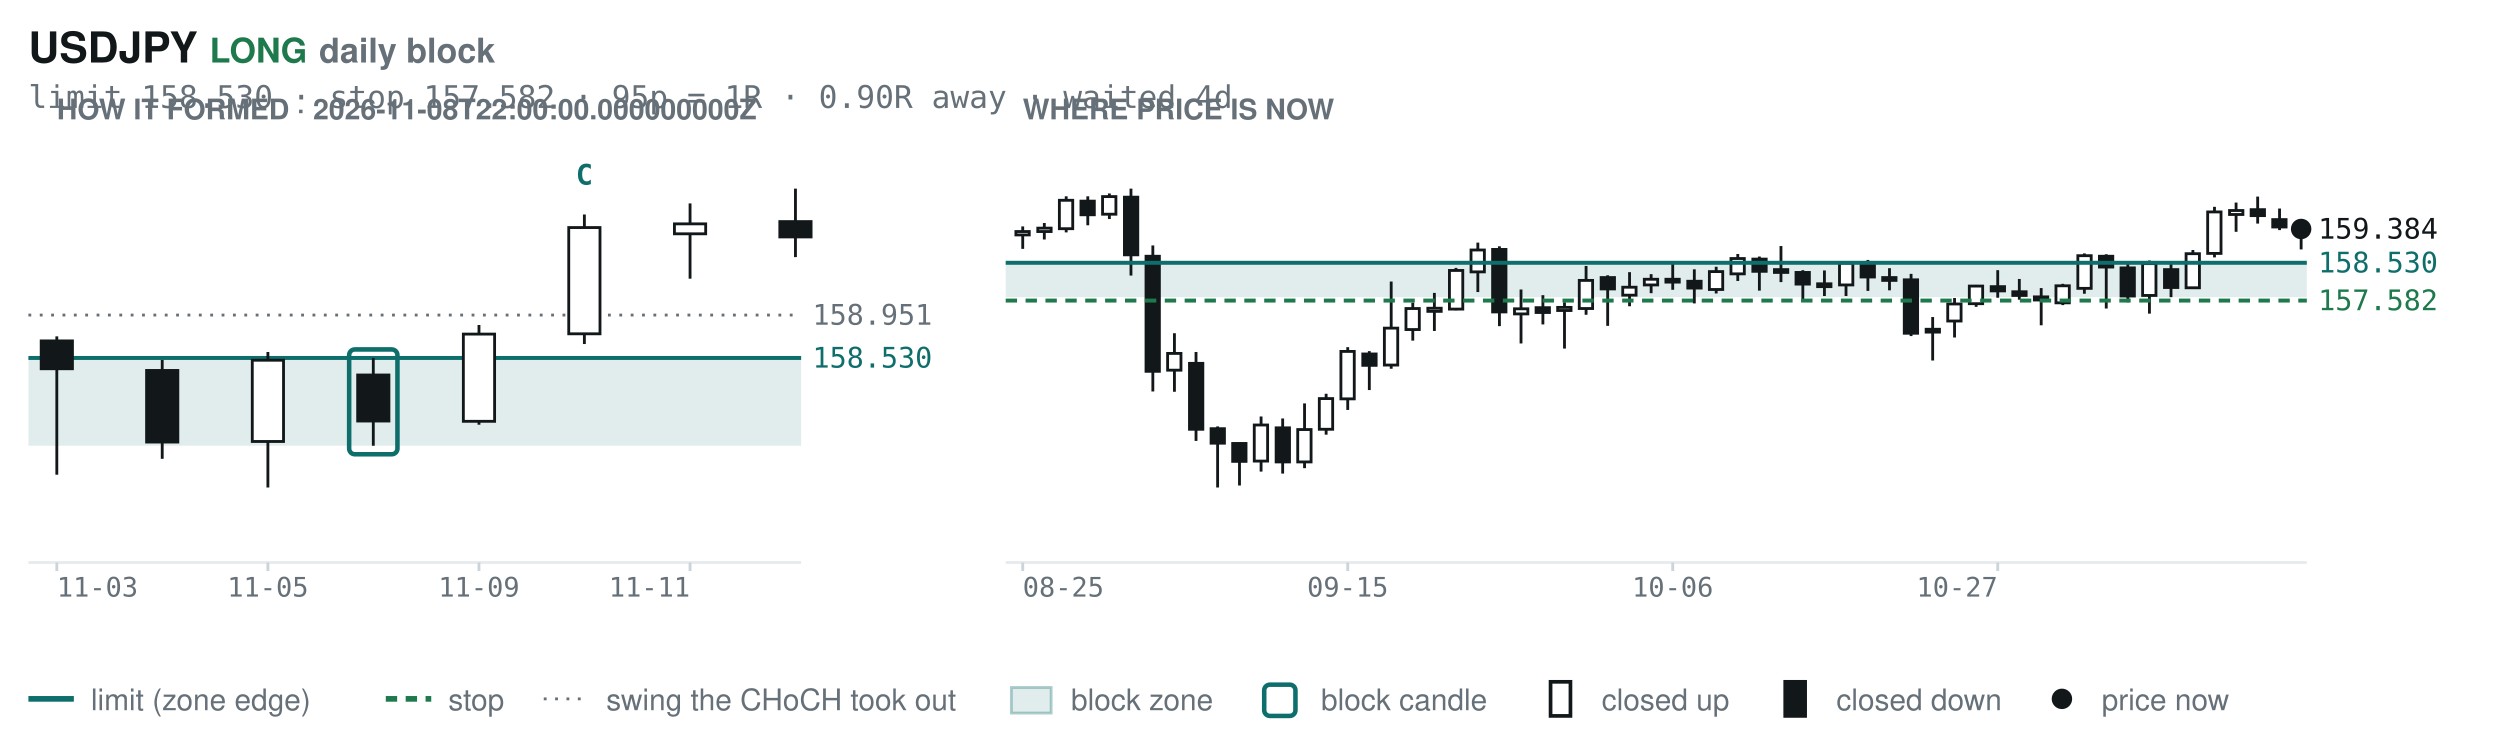
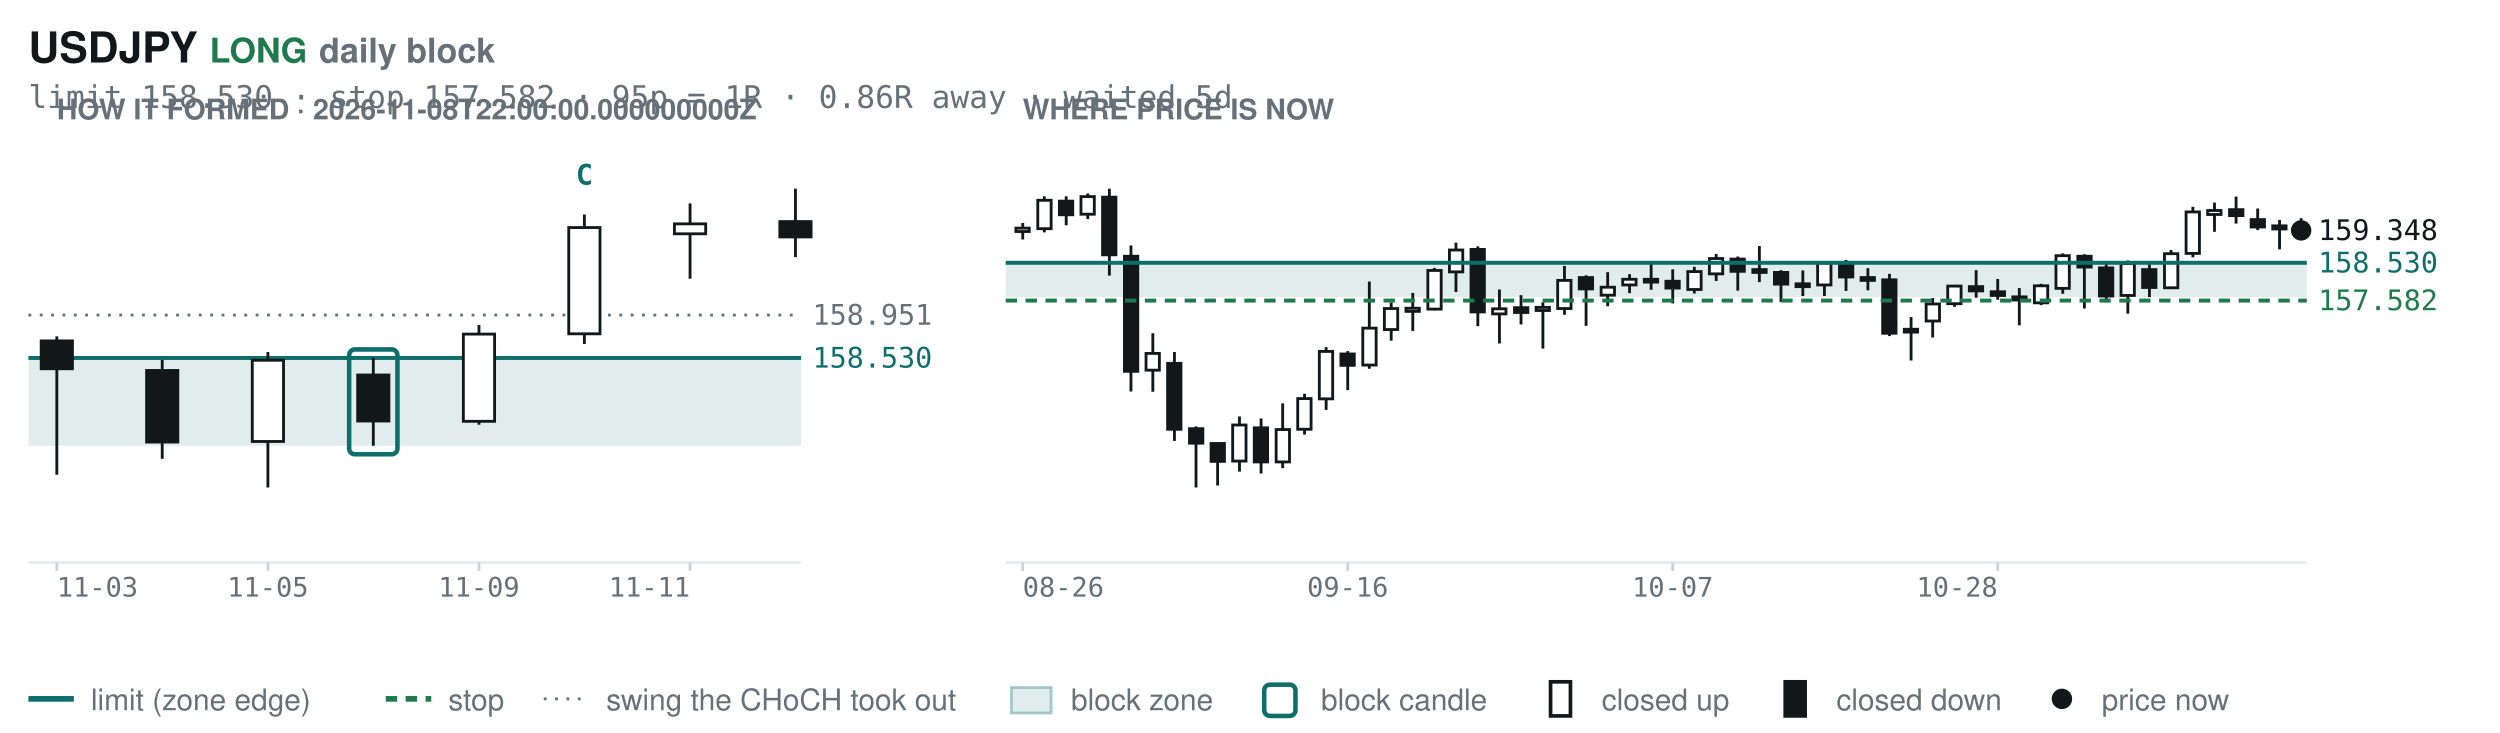
<svg xmlns="http://www.w3.org/2000/svg" viewBox="0 0 880 258" width="880" height="258" role="img" aria-label="USDJPY long order block: the candles that formed it, and where price is now">
  <rect width="880" height="258" fill="#FFFFFF" />
  <text x="10" y="22" fill="#12171A" font-family="system-ui,-apple-system,Segoe UI,Helvetica,Arial,sans-serif" font-size="15" font-weight="700">USDJPY <tspan fill="#1E7A4C" font-size="12">LONG</tspan>
    <tspan fill="#667078" font-size="12">daily block</tspan>
  </text>
-   <text x="10" y="38" fill="#667078" font-family="ui-monospace,SFMono-Regular,Menlo,Consolas,monospace" font-size="11">limit 158.530 · stop 157.582 · 95p = 1R · 0.90R away · waited 4d</text>
+   <text x="10" y="38" fill="#667078" font-family="ui-monospace,SFMono-Regular,Menlo,Consolas,monospace" font-size="11">limit 158.530 · stop 157.582 · 95p = 1R · 0.86R away · waited 5d</text>
  <text x="20" y="42" fill="#667078" font-family="system-ui,-apple-system,Segoe UI,Helvetica,Arial,sans-serif" font-size="10" font-weight="600">HOW IT FORMED · 2026-11-08T22:00:00.000000000Z</text>
  <text x="360" y="42" fill="#667078" font-family="system-ui,-apple-system,Segoe UI,Helvetica,Arial,sans-serif" font-size="10" font-weight="600">WHERE PRICE IS NOW</text>
  <rect x="10.0" y="126.0" width="272.0" height="30.9" fill="#0E6E6B1F" />
  <line x1="10.0" y1="110.9" x2="282.0" y2="110.9" stroke="#667078" stroke-width="1" stroke-dasharray="1 3" />
  <line x1="10.0" y1="126.0" x2="282.0" y2="126.0" stroke="#0E6E6B" stroke-width="1.4" />
  <line x1="20.0" y1="118.4" x2="20.0" y2="167.1" stroke="#12171A" stroke-width="1" />
  <rect x="14.5" y="120.0" width="11.0" height="9.8" fill="#12171A" stroke="#12171A" stroke-width="1" />
  <line x1="57.1" y1="126.7" x2="57.1" y2="161.5" stroke="#12171A" stroke-width="1" />
  <rect x="51.6" y="130.4" width="11.0" height="25.2" fill="#12171A" stroke="#12171A" stroke-width="1" />
  <line x1="94.3" y1="123.9" x2="94.3" y2="171.6" stroke="#12171A" stroke-width="1" />
  <rect x="88.8" y="126.8" width="11.0" height="28.6" fill="#FFFFFF" stroke="#12171A" stroke-width="1" />
  <line x1="131.4" y1="126.0" x2="131.4" y2="156.9" stroke="#12171A" stroke-width="1" />
  <rect x="125.9" y="132.0" width="11.0" height="16.2" fill="#12171A" stroke="#12171A" stroke-width="1" />
  <line x1="168.6" y1="114.4" x2="168.6" y2="149.5" stroke="#12171A" stroke-width="1" />
  <rect x="163.1" y="117.6" width="11.0" height="30.7" fill="#FFFFFF" stroke="#12171A" stroke-width="1" />
  <line x1="205.7" y1="75.5" x2="205.7" y2="121.1" stroke="#12171A" stroke-width="1" />
  <rect x="200.2" y="80.1" width="11.0" height="37.4" fill="#FFFFFF" stroke="#12171A" stroke-width="1" />
  <line x1="242.9" y1="71.6" x2="242.9" y2="98.1" stroke="#12171A" stroke-width="1" />
  <rect x="237.4" y="78.8" width="11.0" height="3.5" fill="#FFFFFF" stroke="#12171A" stroke-width="1" />
  <line x1="280.0" y1="66.4" x2="280.0" y2="90.5" stroke="#12171A" stroke-width="1" />
  <rect x="274.5" y="78.0" width="11.0" height="5.4" fill="#12171A" stroke="#12171A" stroke-width="1" />
  <rect x="122.9" y="123.0" width="17.0" height="36.9" fill="none" stroke="#0E6E6B" stroke-width="1.6" rx="2" />
  <text x="205.7" y="65" fill="#0E6E6B" text-anchor="middle" font-family="ui-monospace,SFMono-Regular,Menlo,Consolas,monospace" font-size="10" font-weight="700">C</text>
  <line x1="10.0" y1="198.0" x2="282.0" y2="198.0" stroke="#E6EBEE" stroke-width="1" />
  <line x1="20.0" y1="198.0" x2="20.0" y2="201.0" stroke="#CBD4D9" stroke-width="1" />
  <text x="20.0" y="210.0" fill="#667078" text-anchor="start" font-family="ui-monospace,SFMono-Regular,Menlo,Consolas,monospace" font-size="9.5">11-03</text>
  <line x1="94.3" y1="198.0" x2="94.3" y2="201.0" stroke="#CBD4D9" stroke-width="1" />
  <text x="94.3" y="210.0" fill="#667078" text-anchor="middle" font-family="ui-monospace,SFMono-Regular,Menlo,Consolas,monospace" font-size="9.5">11-05</text>
  <line x1="168.6" y1="198.0" x2="168.6" y2="201.0" stroke="#CBD4D9" stroke-width="1" />
  <text x="168.6" y="210.0" fill="#667078" text-anchor="middle" font-family="ui-monospace,SFMono-Regular,Menlo,Consolas,monospace" font-size="9.5">11-09</text>
  <line x1="242.9" y1="198.0" x2="242.9" y2="201.0" stroke="#CBD4D9" stroke-width="1" />
  <text x="242.9" y="210.0" fill="#667078" text-anchor="end" font-family="ui-monospace,SFMono-Regular,Menlo,Consolas,monospace" font-size="9.5">11-11</text>
  <text x="286.0" y="129.4" fill="#0E6E6B" font-family="ui-monospace,SFMono-Regular,Menlo,Consolas,monospace" font-size="10">158.530</text>
  <text x="286.0" y="114.3" fill="#667078" font-family="ui-monospace,SFMono-Regular,Menlo,Consolas,monospace" font-size="10">158.951</text>
  <rect x="354.0" y="92.5" width="458.0" height="12.1" fill="#0E6E6B1F" />
-   <line x1="360.0" y1="79.7" x2="360.0" y2="87.6" stroke="#12171A" stroke-width="1" />
-   <rect x="357.6" y="81.5" width="4.7" height="1.2" fill="#FFFFFF" stroke="#12171A" stroke-width="1" />
-   <line x1="367.6" y1="78.5" x2="367.6" y2="84.3" stroke="#12171A" stroke-width="1" />
-   <rect x="365.3" y="80.3" width="4.7" height="1.2" fill="#FFFFFF" stroke="#12171A" stroke-width="1" />
-   <line x1="375.3" y1="69.1" x2="375.3" y2="81.8" stroke="#12171A" stroke-width="1" />
-   <rect x="372.9" y="70.5" width="4.7" height="10.0" fill="#FFFFFF" stroke="#12171A" stroke-width="1" />
-   <line x1="382.9" y1="69.1" x2="382.9" y2="79.3" stroke="#12171A" stroke-width="1" />
-   <rect x="380.5" y="70.8" width="4.7" height="4.8" fill="#12171A" stroke="#12171A" stroke-width="1" />
-   <line x1="390.5" y1="68.1" x2="390.5" y2="77.1" stroke="#12171A" stroke-width="1" />
-   <rect x="388.1" y="69.2" width="4.7" height="6.2" fill="#FFFFFF" stroke="#12171A" stroke-width="1" />
-   <line x1="398.1" y1="66.4" x2="398.1" y2="97.0" stroke="#12171A" stroke-width="1" />
-   <rect x="395.8" y="69.4" width="4.7" height="20.3" fill="#12171A" stroke="#12171A" stroke-width="1" />
-   <line x1="405.8" y1="86.4" x2="405.8" y2="137.8" stroke="#12171A" stroke-width="1" />
-   <rect x="403.4" y="90.2" width="4.7" height="40.5" fill="#12171A" stroke="#12171A" stroke-width="1" />
-   <line x1="413.4" y1="117.3" x2="413.4" y2="137.9" stroke="#12171A" stroke-width="1" />
-   <rect x="411.0" y="124.4" width="4.7" height="5.9" fill="#FFFFFF" stroke="#12171A" stroke-width="1" />
-   <line x1="421.0" y1="123.9" x2="421.0" y2="155.2" stroke="#12171A" stroke-width="1" />
-   <rect x="418.7" y="127.9" width="4.7" height="23.2" fill="#12171A" stroke="#12171A" stroke-width="1" />
-   <line x1="428.6" y1="150.1" x2="428.6" y2="171.6" stroke="#12171A" stroke-width="1" />
-   <rect x="426.3" y="150.9" width="4.7" height="5.1" fill="#12171A" stroke="#12171A" stroke-width="1" />
-   <line x1="436.3" y1="155.7" x2="436.3" y2="170.9" stroke="#12171A" stroke-width="1" />
-   <rect x="433.9" y="156.1" width="4.7" height="6.3" fill="#12171A" stroke="#12171A" stroke-width="1" />
-   <line x1="443.9" y1="146.6" x2="443.9" y2="166.0" stroke="#12171A" stroke-width="1" />
-   <rect x="441.5" y="149.6" width="4.7" height="12.7" fill="#FFFFFF" stroke="#12171A" stroke-width="1" />
-   <line x1="451.5" y1="147.3" x2="451.5" y2="166.7" stroke="#12171A" stroke-width="1" />
-   <rect x="449.2" y="150.6" width="4.7" height="12.0" fill="#12171A" stroke="#12171A" stroke-width="1" />
-   <line x1="459.2" y1="142.0" x2="459.2" y2="164.8" stroke="#12171A" stroke-width="1" />
-   <rect x="456.8" y="151.2" width="4.7" height="11.4" fill="#FFFFFF" stroke="#12171A" stroke-width="1" />
-   <line x1="466.8" y1="138.6" x2="466.8" y2="153.0" stroke="#12171A" stroke-width="1" />
-   <rect x="464.4" y="140.3" width="4.7" height="10.8" fill="#FFFFFF" stroke="#12171A" stroke-width="1" />
-   <line x1="474.4" y1="122.2" x2="474.4" y2="144.3" stroke="#12171A" stroke-width="1" />
-   <rect x="472.0" y="123.7" width="4.7" height="16.7" fill="#FFFFFF" stroke="#12171A" stroke-width="1" />
-   <line x1="482.0" y1="123.6" x2="482.0" y2="137.3" stroke="#12171A" stroke-width="1" />
-   <rect x="479.7" y="124.6" width="4.7" height="4.0" fill="#12171A" stroke="#12171A" stroke-width="1" />
-   <line x1="489.7" y1="99.1" x2="489.7" y2="129.8" stroke="#12171A" stroke-width="1" />
-   <rect x="487.3" y="115.5" width="4.7" height="13.0" fill="#FFFFFF" stroke="#12171A" stroke-width="1" />
-   <line x1="497.3" y1="106.5" x2="497.3" y2="119.9" stroke="#12171A" stroke-width="1" />
-   <rect x="494.9" y="108.6" width="4.7" height="7.4" fill="#FFFFFF" stroke="#12171A" stroke-width="1" />
-   <line x1="504.9" y1="103.1" x2="504.9" y2="116.5" stroke="#12171A" stroke-width="1" />
-   <rect x="502.6" y="108.5" width="4.7" height="1.1" fill="#FFFFFF" stroke="#12171A" stroke-width="1" />
-   <line x1="512.5" y1="94.3" x2="512.5" y2="109.2" stroke="#12171A" stroke-width="1" />
-   <rect x="510.2" y="95.2" width="4.7" height="13.6" fill="#FFFFFF" stroke="#12171A" stroke-width="1" />
-   <line x1="520.2" y1="85.4" x2="520.2" y2="102.8" stroke="#12171A" stroke-width="1" />
-   <rect x="517.8" y="88.0" width="4.7" height="7.7" fill="#FFFFFF" stroke="#12171A" stroke-width="1" />
-   <line x1="527.8" y1="86.7" x2="527.8" y2="114.8" stroke="#12171A" stroke-width="1" />
-   <rect x="525.4" y="87.8" width="4.7" height="22.0" fill="#12171A" stroke="#12171A" stroke-width="1" />
-   <line x1="535.4" y1="101.9" x2="535.4" y2="120.9" stroke="#12171A" stroke-width="1" />
-   <rect x="533.1" y="108.7" width="4.7" height="1.8" fill="#FFFFFF" stroke="#12171A" stroke-width="1" />
-   <line x1="543.1" y1="103.9" x2="543.1" y2="114.2" stroke="#12171A" stroke-width="1" />
-   <rect x="540.7" y="108.3" width="4.7" height="1.7" fill="#12171A" stroke="#12171A" stroke-width="1" />
-   <line x1="550.7" y1="106.4" x2="550.7" y2="122.7" stroke="#12171A" stroke-width="1" />
-   <rect x="548.3" y="108.2" width="4.7" height="1.1" fill="#FFFFFF" stroke="#12171A" stroke-width="1" />
-   <line x1="558.3" y1="93.6" x2="558.3" y2="110.8" stroke="#12171A" stroke-width="1" />
-   <rect x="555.9" y="98.7" width="4.7" height="9.9" fill="#FFFFFF" stroke="#12171A" stroke-width="1" />
-   <line x1="565.9" y1="96.9" x2="565.9" y2="114.7" stroke="#12171A" stroke-width="1" />
-   <rect x="563.6" y="97.7" width="4.7" height="4.0" fill="#12171A" stroke="#12171A" stroke-width="1" />
-   <line x1="573.6" y1="95.8" x2="573.6" y2="107.8" stroke="#12171A" stroke-width="1" />
-   <rect x="571.2" y="101.1" width="4.7" height="2.8" fill="#FFFFFF" stroke="#12171A" stroke-width="1" />
-   <line x1="581.2" y1="96.5" x2="581.2" y2="103.2" stroke="#12171A" stroke-width="1" />
-   <rect x="578.8" y="98.3" width="4.7" height="2.0" fill="#FFFFFF" stroke="#12171A" stroke-width="1" />
-   <line x1="588.8" y1="92.8" x2="588.8" y2="102.0" stroke="#12171A" stroke-width="1" />
-   <rect x="586.4" y="98.3" width="4.7" height="1.0" fill="#12171A" stroke="#12171A" stroke-width="1" />
-   <line x1="596.4" y1="94.8" x2="596.4" y2="106.8" stroke="#12171A" stroke-width="1" />
-   <rect x="594.1" y="99.0" width="4.7" height="2.4" fill="#12171A" stroke="#12171A" stroke-width="1" />
-   <line x1="604.1" y1="93.9" x2="604.1" y2="103.3" stroke="#12171A" stroke-width="1" />
-   <rect x="601.7" y="95.6" width="4.7" height="6.3" fill="#FFFFFF" stroke="#12171A" stroke-width="1" />
-   <line x1="611.7" y1="89.4" x2="611.7" y2="98.9" stroke="#12171A" stroke-width="1" />
-   <rect x="609.3" y="91.0" width="4.7" height="5.4" fill="#FFFFFF" stroke="#12171A" stroke-width="1" />
-   <line x1="619.3" y1="90.3" x2="619.3" y2="102.3" stroke="#12171A" stroke-width="1" />
-   <rect x="617.0" y="91.2" width="4.7" height="4.3" fill="#12171A" stroke="#12171A" stroke-width="1" />
-   <line x1="626.9" y1="86.6" x2="626.9" y2="99.3" stroke="#12171A" stroke-width="1" />
-   <rect x="624.6" y="94.9" width="4.7" height="1.0" fill="#12171A" stroke="#12171A" stroke-width="1" />
-   <line x1="634.6" y1="95.1" x2="634.6" y2="106.3" stroke="#12171A" stroke-width="1" />
-   <rect x="632.2" y="95.9" width="4.7" height="4.1" fill="#12171A" stroke="#12171A" stroke-width="1" />
-   <line x1="642.2" y1="95.2" x2="642.2" y2="104.2" stroke="#12171A" stroke-width="1" />
-   <rect x="639.8" y="99.9" width="4.7" height="1.0" fill="#FFFFFF" stroke="#12171A" stroke-width="1" />
-   <line x1="649.8" y1="92.2" x2="649.8" y2="104.2" stroke="#12171A" stroke-width="1" />
-   <rect x="647.5" y="92.6" width="4.7" height="7.7" fill="#FFFFFF" stroke="#12171A" stroke-width="1" />
-   <line x1="657.5" y1="91.5" x2="657.5" y2="102.4" stroke="#12171A" stroke-width="1" />
-   <rect x="655.1" y="93.1" width="4.7" height="4.4" fill="#12171A" stroke="#12171A" stroke-width="1" />
-   <line x1="665.1" y1="94.4" x2="665.1" y2="102.2" stroke="#12171A" stroke-width="1" />
-   <rect x="662.7" y="97.7" width="4.7" height="1.0" fill="#12171A" stroke="#12171A" stroke-width="1" />
-   <line x1="672.7" y1="96.4" x2="672.7" y2="118.3" stroke="#12171A" stroke-width="1" />
-   <rect x="670.3" y="98.5" width="4.7" height="18.8" fill="#12171A" stroke="#12171A" stroke-width="1" />
-   <line x1="680.3" y1="111.6" x2="680.3" y2="126.9" stroke="#12171A" stroke-width="1" />
-   <rect x="678.0" y="115.9" width="4.7" height="1.0" fill="#FFFFFF" stroke="#12171A" stroke-width="1" />
-   <line x1="688.0" y1="104.9" x2="688.0" y2="118.8" stroke="#12171A" stroke-width="1" />
-   <rect x="685.6" y="107.0" width="4.7" height="6.0" fill="#FFFFFF" stroke="#12171A" stroke-width="1" />
-   <line x1="695.6" y1="100.3" x2="695.6" y2="108.0" stroke="#12171A" stroke-width="1" />
-   <rect x="693.2" y="100.7" width="4.7" height="6.2" fill="#FFFFFF" stroke="#12171A" stroke-width="1" />
-   <line x1="703.2" y1="95.1" x2="703.2" y2="104.8" stroke="#12171A" stroke-width="1" />
-   <rect x="700.9" y="100.9" width="4.7" height="1.5" fill="#12171A" stroke="#12171A" stroke-width="1" />
-   <line x1="710.8" y1="98.2" x2="710.8" y2="105.5" stroke="#12171A" stroke-width="1" />
-   <rect x="708.5" y="102.7" width="4.7" height="1.3" fill="#12171A" stroke="#12171A" stroke-width="1" />
-   <line x1="718.5" y1="101.4" x2="718.5" y2="114.5" stroke="#12171A" stroke-width="1" />
-   <rect x="716.1" y="104.5" width="4.7" height="1.1" fill="#12171A" stroke="#12171A" stroke-width="1" />
-   <line x1="726.1" y1="99.9" x2="726.1" y2="107.4" stroke="#12171A" stroke-width="1" />
-   <rect x="723.7" y="100.6" width="4.7" height="6.0" fill="#FFFFFF" stroke="#12171A" stroke-width="1" />
-   <line x1="733.7" y1="89.2" x2="733.7" y2="103.4" stroke="#12171A" stroke-width="1" />
-   <rect x="731.4" y="90.0" width="4.7" height="11.5" fill="#FFFFFF" stroke="#12171A" stroke-width="1" />
-   <line x1="741.4" y1="89.5" x2="741.4" y2="108.6" stroke="#12171A" stroke-width="1" />
-   <rect x="739.0" y="90.2" width="4.7" height="3.8" fill="#12171A" stroke="#12171A" stroke-width="1" />
-   <line x1="749.0" y1="92.8" x2="749.0" y2="106.4" stroke="#12171A" stroke-width="1" />
-   <rect x="746.6" y="94.3" width="4.7" height="9.9" fill="#12171A" stroke="#12171A" stroke-width="1" />
-   <line x1="756.6" y1="91.7" x2="756.6" y2="110.4" stroke="#12171A" stroke-width="1" />
-   <rect x="754.2" y="92.8" width="4.7" height="11.2" fill="#FFFFFF" stroke="#12171A" stroke-width="1" />
-   <line x1="764.2" y1="92.5" x2="764.2" y2="104.6" stroke="#12171A" stroke-width="1" />
-   <rect x="761.9" y="94.9" width="4.7" height="6.3" fill="#12171A" stroke="#12171A" stroke-width="1" />
-   <line x1="771.9" y1="88.0" x2="771.9" y2="101.7" stroke="#12171A" stroke-width="1" />
-   <rect x="769.5" y="89.3" width="4.7" height="12.0" fill="#FFFFFF" stroke="#12171A" stroke-width="1" />
-   <line x1="779.5" y1="72.8" x2="779.5" y2="90.6" stroke="#12171A" stroke-width="1" />
-   <rect x="777.1" y="74.6" width="4.7" height="14.6" fill="#FFFFFF" stroke="#12171A" stroke-width="1" />
-   <line x1="787.1" y1="71.3" x2="787.1" y2="81.6" stroke="#12171A" stroke-width="1" />
-   <rect x="784.8" y="74.1" width="4.7" height="1.4" fill="#FFFFFF" stroke="#12171A" stroke-width="1" />
-   <line x1="794.7" y1="69.2" x2="794.7" y2="78.7" stroke="#12171A" stroke-width="1" />
-   <rect x="792.4" y="73.8" width="4.7" height="2.1" fill="#12171A" stroke="#12171A" stroke-width="1" />
-   <line x1="802.4" y1="73.4" x2="802.4" y2="81.0" stroke="#12171A" stroke-width="1" />
-   <rect x="800.0" y="77.3" width="4.7" height="2.6" fill="#12171A" stroke="#12171A" stroke-width="1" />
-   <line x1="810.0" y1="77.4" x2="810.0" y2="87.8" stroke="#12171A" stroke-width="1" />
-   <rect x="807.6" y="79.5" width="4.7" height="1.1" fill="#12171A" stroke="#12171A" stroke-width="1" />
+   <line x1="360.0" y1="78.5" x2="360.0" y2="84.3" stroke="#12171A" stroke-width="1" />
+   <rect x="357.6" y="80.3" width="4.7" height="1.2" fill="#FFFFFF" stroke="#12171A" stroke-width="1" />
+   <line x1="367.6" y1="69.1" x2="367.6" y2="81.8" stroke="#12171A" stroke-width="1" />
+   <rect x="365.3" y="70.5" width="4.7" height="10.0" fill="#FFFFFF" stroke="#12171A" stroke-width="1" />
+   <line x1="375.3" y1="69.1" x2="375.3" y2="79.3" stroke="#12171A" stroke-width="1" />
+   <rect x="372.9" y="70.8" width="4.7" height="4.8" fill="#12171A" stroke="#12171A" stroke-width="1" />
+   <line x1="382.9" y1="68.1" x2="382.9" y2="77.1" stroke="#12171A" stroke-width="1" />
+   <rect x="380.5" y="69.2" width="4.7" height="6.2" fill="#FFFFFF" stroke="#12171A" stroke-width="1" />
+   <line x1="390.5" y1="66.4" x2="390.5" y2="97.0" stroke="#12171A" stroke-width="1" />
+   <rect x="388.1" y="69.4" width="4.7" height="20.3" fill="#12171A" stroke="#12171A" stroke-width="1" />
+   <line x1="398.1" y1="86.4" x2="398.1" y2="137.8" stroke="#12171A" stroke-width="1" />
+   <rect x="395.8" y="90.2" width="4.7" height="40.5" fill="#12171A" stroke="#12171A" stroke-width="1" />
+   <line x1="405.8" y1="117.3" x2="405.8" y2="137.9" stroke="#12171A" stroke-width="1" />
+   <rect x="403.4" y="124.4" width="4.7" height="5.9" fill="#FFFFFF" stroke="#12171A" stroke-width="1" />
+   <line x1="413.4" y1="123.9" x2="413.4" y2="155.2" stroke="#12171A" stroke-width="1" />
+   <rect x="411.0" y="127.9" width="4.7" height="23.2" fill="#12171A" stroke="#12171A" stroke-width="1" />
+   <line x1="421.0" y1="150.1" x2="421.0" y2="171.6" stroke="#12171A" stroke-width="1" />
+   <rect x="418.7" y="150.9" width="4.7" height="5.1" fill="#12171A" stroke="#12171A" stroke-width="1" />
+   <line x1="428.6" y1="155.7" x2="428.6" y2="170.9" stroke="#12171A" stroke-width="1" />
+   <rect x="426.3" y="156.1" width="4.7" height="6.3" fill="#12171A" stroke="#12171A" stroke-width="1" />
+   <line x1="436.3" y1="146.6" x2="436.3" y2="166.0" stroke="#12171A" stroke-width="1" />
+   <rect x="433.9" y="149.6" width="4.7" height="12.7" fill="#FFFFFF" stroke="#12171A" stroke-width="1" />
+   <line x1="443.9" y1="147.3" x2="443.9" y2="166.7" stroke="#12171A" stroke-width="1" />
+   <rect x="441.5" y="150.6" width="4.7" height="12.0" fill="#12171A" stroke="#12171A" stroke-width="1" />
+   <line x1="451.5" y1="142.0" x2="451.5" y2="164.8" stroke="#12171A" stroke-width="1" />
+   <rect x="449.2" y="151.2" width="4.7" height="11.4" fill="#FFFFFF" stroke="#12171A" stroke-width="1" />
+   <line x1="459.2" y1="138.6" x2="459.2" y2="153.0" stroke="#12171A" stroke-width="1" />
+   <rect x="456.8" y="140.3" width="4.7" height="10.8" fill="#FFFFFF" stroke="#12171A" stroke-width="1" />
+   <line x1="466.8" y1="122.2" x2="466.8" y2="144.3" stroke="#12171A" stroke-width="1" />
+   <rect x="464.4" y="123.7" width="4.7" height="16.7" fill="#FFFFFF" stroke="#12171A" stroke-width="1" />
+   <line x1="474.4" y1="123.6" x2="474.4" y2="137.3" stroke="#12171A" stroke-width="1" />
+   <rect x="472.0" y="124.6" width="4.7" height="4.0" fill="#12171A" stroke="#12171A" stroke-width="1" />
+   <line x1="482.0" y1="99.1" x2="482.0" y2="129.8" stroke="#12171A" stroke-width="1" />
+   <rect x="479.7" y="115.5" width="4.7" height="13.0" fill="#FFFFFF" stroke="#12171A" stroke-width="1" />
+   <line x1="489.7" y1="106.5" x2="489.7" y2="119.9" stroke="#12171A" stroke-width="1" />
+   <rect x="487.3" y="108.6" width="4.7" height="7.4" fill="#FFFFFF" stroke="#12171A" stroke-width="1" />
+   <line x1="497.3" y1="103.1" x2="497.3" y2="116.5" stroke="#12171A" stroke-width="1" />
+   <rect x="494.9" y="108.5" width="4.7" height="1.1" fill="#FFFFFF" stroke="#12171A" stroke-width="1" />
+   <line x1="504.9" y1="94.3" x2="504.9" y2="109.2" stroke="#12171A" stroke-width="1" />
+   <rect x="502.6" y="95.2" width="4.7" height="13.6" fill="#FFFFFF" stroke="#12171A" stroke-width="1" />
+   <line x1="512.5" y1="85.4" x2="512.5" y2="102.8" stroke="#12171A" stroke-width="1" />
+   <rect x="510.2" y="88.0" width="4.7" height="7.7" fill="#FFFFFF" stroke="#12171A" stroke-width="1" />
+   <line x1="520.2" y1="86.7" x2="520.2" y2="114.8" stroke="#12171A" stroke-width="1" />
+   <rect x="517.8" y="87.8" width="4.7" height="22.0" fill="#12171A" stroke="#12171A" stroke-width="1" />
+   <line x1="527.8" y1="101.9" x2="527.8" y2="120.9" stroke="#12171A" stroke-width="1" />
+   <rect x="525.4" y="108.7" width="4.7" height="1.8" fill="#FFFFFF" stroke="#12171A" stroke-width="1" />
+   <line x1="535.4" y1="103.9" x2="535.4" y2="114.2" stroke="#12171A" stroke-width="1" />
+   <rect x="533.1" y="108.3" width="4.7" height="1.7" fill="#12171A" stroke="#12171A" stroke-width="1" />
+   <line x1="543.1" y1="106.4" x2="543.1" y2="122.7" stroke="#12171A" stroke-width="1" />
+   <rect x="540.7" y="108.2" width="4.7" height="1.1" fill="#FFFFFF" stroke="#12171A" stroke-width="1" />
+   <line x1="550.7" y1="93.6" x2="550.7" y2="110.8" stroke="#12171A" stroke-width="1" />
+   <rect x="548.3" y="98.7" width="4.7" height="9.9" fill="#FFFFFF" stroke="#12171A" stroke-width="1" />
+   <line x1="558.3" y1="96.9" x2="558.3" y2="114.7" stroke="#12171A" stroke-width="1" />
+   <rect x="555.9" y="97.7" width="4.7" height="4.0" fill="#12171A" stroke="#12171A" stroke-width="1" />
+   <line x1="565.9" y1="95.8" x2="565.9" y2="107.8" stroke="#12171A" stroke-width="1" />
+   <rect x="563.6" y="101.1" width="4.7" height="2.8" fill="#FFFFFF" stroke="#12171A" stroke-width="1" />
+   <line x1="573.6" y1="96.5" x2="573.6" y2="103.2" stroke="#12171A" stroke-width="1" />
+   <rect x="571.2" y="98.3" width="4.7" height="2.0" fill="#FFFFFF" stroke="#12171A" stroke-width="1" />
+   <line x1="581.2" y1="92.8" x2="581.2" y2="102.0" stroke="#12171A" stroke-width="1" />
+   <rect x="578.8" y="98.3" width="4.7" height="1.0" fill="#12171A" stroke="#12171A" stroke-width="1" />
+   <line x1="588.8" y1="94.8" x2="588.8" y2="106.8" stroke="#12171A" stroke-width="1" />
+   <rect x="586.4" y="99.0" width="4.7" height="2.4" fill="#12171A" stroke="#12171A" stroke-width="1" />
+   <line x1="596.4" y1="93.9" x2="596.4" y2="103.3" stroke="#12171A" stroke-width="1" />
+   <rect x="594.1" y="95.6" width="4.7" height="6.3" fill="#FFFFFF" stroke="#12171A" stroke-width="1" />
+   <line x1="604.1" y1="89.4" x2="604.1" y2="98.9" stroke="#12171A" stroke-width="1" />
+   <rect x="601.7" y="91.0" width="4.7" height="5.4" fill="#FFFFFF" stroke="#12171A" stroke-width="1" />
+   <line x1="611.7" y1="90.3" x2="611.7" y2="102.3" stroke="#12171A" stroke-width="1" />
+   <rect x="609.3" y="91.2" width="4.7" height="4.3" fill="#12171A" stroke="#12171A" stroke-width="1" />
+   <line x1="619.3" y1="86.6" x2="619.3" y2="99.3" stroke="#12171A" stroke-width="1" />
+   <rect x="617.0" y="94.9" width="4.7" height="1.0" fill="#12171A" stroke="#12171A" stroke-width="1" />
+   <line x1="626.9" y1="95.1" x2="626.9" y2="106.3" stroke="#12171A" stroke-width="1" />
+   <rect x="624.6" y="95.9" width="4.7" height="4.1" fill="#12171A" stroke="#12171A" stroke-width="1" />
+   <line x1="634.6" y1="95.2" x2="634.6" y2="104.2" stroke="#12171A" stroke-width="1" />
+   <rect x="632.2" y="99.9" width="4.7" height="1.0" fill="#FFFFFF" stroke="#12171A" stroke-width="1" />
+   <line x1="642.2" y1="92.2" x2="642.2" y2="104.2" stroke="#12171A" stroke-width="1" />
+   <rect x="639.8" y="92.6" width="4.7" height="7.7" fill="#FFFFFF" stroke="#12171A" stroke-width="1" />
+   <line x1="649.8" y1="91.5" x2="649.8" y2="102.4" stroke="#12171A" stroke-width="1" />
+   <rect x="647.5" y="93.1" width="4.7" height="4.4" fill="#12171A" stroke="#12171A" stroke-width="1" />
+   <line x1="657.5" y1="94.4" x2="657.5" y2="102.2" stroke="#12171A" stroke-width="1" />
+   <rect x="655.1" y="97.7" width="4.7" height="1.0" fill="#12171A" stroke="#12171A" stroke-width="1" />
+   <line x1="665.1" y1="96.4" x2="665.1" y2="118.3" stroke="#12171A" stroke-width="1" />
+   <rect x="662.7" y="98.5" width="4.7" height="18.8" fill="#12171A" stroke="#12171A" stroke-width="1" />
+   <line x1="672.7" y1="111.6" x2="672.7" y2="126.9" stroke="#12171A" stroke-width="1" />
+   <rect x="670.3" y="115.9" width="4.7" height="1.0" fill="#FFFFFF" stroke="#12171A" stroke-width="1" />
+   <line x1="680.3" y1="104.9" x2="680.3" y2="118.8" stroke="#12171A" stroke-width="1" />
+   <rect x="678.0" y="107.0" width="4.7" height="6.0" fill="#FFFFFF" stroke="#12171A" stroke-width="1" />
+   <line x1="688.0" y1="100.3" x2="688.0" y2="108.0" stroke="#12171A" stroke-width="1" />
+   <rect x="685.6" y="100.7" width="4.7" height="6.2" fill="#FFFFFF" stroke="#12171A" stroke-width="1" />
+   <line x1="695.6" y1="95.1" x2="695.6" y2="104.8" stroke="#12171A" stroke-width="1" />
+   <rect x="693.2" y="100.9" width="4.7" height="1.5" fill="#12171A" stroke="#12171A" stroke-width="1" />
+   <line x1="703.2" y1="98.2" x2="703.2" y2="105.5" stroke="#12171A" stroke-width="1" />
+   <rect x="700.9" y="102.7" width="4.7" height="1.3" fill="#12171A" stroke="#12171A" stroke-width="1" />
+   <line x1="710.8" y1="101.4" x2="710.8" y2="114.5" stroke="#12171A" stroke-width="1" />
+   <rect x="708.5" y="104.5" width="4.7" height="1.1" fill="#12171A" stroke="#12171A" stroke-width="1" />
+   <line x1="718.5" y1="99.9" x2="718.5" y2="107.4" stroke="#12171A" stroke-width="1" />
+   <rect x="716.1" y="100.6" width="4.7" height="6.0" fill="#FFFFFF" stroke="#12171A" stroke-width="1" />
+   <line x1="726.1" y1="89.2" x2="726.1" y2="103.4" stroke="#12171A" stroke-width="1" />
+   <rect x="723.7" y="90.0" width="4.7" height="11.5" fill="#FFFFFF" stroke="#12171A" stroke-width="1" />
+   <line x1="733.7" y1="89.5" x2="733.7" y2="108.6" stroke="#12171A" stroke-width="1" />
+   <rect x="731.4" y="90.2" width="4.7" height="3.8" fill="#12171A" stroke="#12171A" stroke-width="1" />
+   <line x1="741.4" y1="92.8" x2="741.4" y2="106.4" stroke="#12171A" stroke-width="1" />
+   <rect x="739.0" y="94.3" width="4.7" height="9.9" fill="#12171A" stroke="#12171A" stroke-width="1" />
+   <line x1="749.0" y1="91.7" x2="749.0" y2="110.4" stroke="#12171A" stroke-width="1" />
+   <rect x="746.6" y="92.8" width="4.7" height="11.2" fill="#FFFFFF" stroke="#12171A" stroke-width="1" />
+   <line x1="756.6" y1="92.5" x2="756.6" y2="104.6" stroke="#12171A" stroke-width="1" />
+   <rect x="754.2" y="94.9" width="4.7" height="6.3" fill="#12171A" stroke="#12171A" stroke-width="1" />
+   <line x1="764.2" y1="88.0" x2="764.2" y2="101.7" stroke="#12171A" stroke-width="1" />
+   <rect x="761.9" y="89.3" width="4.7" height="12.0" fill="#FFFFFF" stroke="#12171A" stroke-width="1" />
+   <line x1="771.9" y1="72.8" x2="771.9" y2="90.6" stroke="#12171A" stroke-width="1" />
+   <rect x="769.5" y="74.6" width="4.7" height="14.6" fill="#FFFFFF" stroke="#12171A" stroke-width="1" />
+   <line x1="779.5" y1="71.3" x2="779.5" y2="81.6" stroke="#12171A" stroke-width="1" />
+   <rect x="777.1" y="74.1" width="4.7" height="1.4" fill="#FFFFFF" stroke="#12171A" stroke-width="1" />
+   <line x1="787.1" y1="69.2" x2="787.1" y2="78.7" stroke="#12171A" stroke-width="1" />
+   <rect x="784.8" y="73.8" width="4.7" height="2.1" fill="#12171A" stroke="#12171A" stroke-width="1" />
+   <line x1="794.7" y1="73.4" x2="794.7" y2="81.0" stroke="#12171A" stroke-width="1" />
+   <rect x="792.4" y="77.3" width="4.7" height="2.6" fill="#12171A" stroke="#12171A" stroke-width="1" />
+   <line x1="802.4" y1="77.4" x2="802.4" y2="87.8" stroke="#12171A" stroke-width="1" />
+   <rect x="800.0" y="79.5" width="4.7" height="1.1" fill="#12171A" stroke="#12171A" stroke-width="1" />
+   <line x1="810.0" y1="76.8" x2="810.0" y2="84.2" stroke="#12171A" stroke-width="1" />
+   <rect x="807.6" y="80.6" width="4.7" height="1.0" fill="#12171A" stroke="#12171A" stroke-width="1" />
  <line x1="354.0" y1="92.5" x2="812.0" y2="92.5" stroke="#0E6E6B" stroke-width="1.4" />
  <line x1="354.0" y1="105.8" x2="812.0" y2="105.8" stroke="#1E7A4C" stroke-width="1.4" stroke-dasharray="4 3" />
-   <circle cx="810.0" cy="80.6" r="3.6" fill="#12171A" />
+   <circle cx="810.0" cy="81.1" r="3.6" fill="#12171A" />
  <line x1="354.0" y1="198.0" x2="812.0" y2="198.0" stroke="#E6EBEE" stroke-width="1" />
  <line x1="360.0" y1="198.0" x2="360.0" y2="201.0" stroke="#CBD4D9" stroke-width="1" />
-   <text x="360.0" y="210.0" fill="#667078" text-anchor="start" font-family="ui-monospace,SFMono-Regular,Menlo,Consolas,monospace" font-size="9.5">08-25</text>
+   <text x="360.0" y="210.0" fill="#667078" text-anchor="start" font-family="ui-monospace,SFMono-Regular,Menlo,Consolas,monospace" font-size="9.5">08-26</text>
  <line x1="474.4" y1="198.0" x2="474.4" y2="201.0" stroke="#CBD4D9" stroke-width="1" />
-   <text x="474.4" y="210.0" fill="#667078" text-anchor="middle" font-family="ui-monospace,SFMono-Regular,Menlo,Consolas,monospace" font-size="9.5">09-15</text>
+   <text x="474.4" y="210.0" fill="#667078" text-anchor="middle" font-family="ui-monospace,SFMono-Regular,Menlo,Consolas,monospace" font-size="9.5">09-16</text>
  <line x1="588.8" y1="198.0" x2="588.8" y2="201.0" stroke="#CBD4D9" stroke-width="1" />
-   <text x="588.8" y="210.0" fill="#667078" text-anchor="middle" font-family="ui-monospace,SFMono-Regular,Menlo,Consolas,monospace" font-size="9.5">10-06</text>
+   <text x="588.8" y="210.0" fill="#667078" text-anchor="middle" font-family="ui-monospace,SFMono-Regular,Menlo,Consolas,monospace" font-size="9.5">10-07</text>
  <line x1="703.2" y1="198.0" x2="703.2" y2="201.0" stroke="#CBD4D9" stroke-width="1" />
-   <text x="703.2" y="210.0" fill="#667078" text-anchor="end" font-family="ui-monospace,SFMono-Regular,Menlo,Consolas,monospace" font-size="9.5">10-27</text>
+   <text x="703.2" y="210.0" fill="#667078" text-anchor="end" font-family="ui-monospace,SFMono-Regular,Menlo,Consolas,monospace" font-size="9.5">10-28</text>
  <text x="816.0" y="95.9" fill="#0E6E6B" font-family="ui-monospace,SFMono-Regular,Menlo,Consolas,monospace" font-size="10">158.530</text>
  <text x="816.0" y="109.2" fill="#1E7A4C" font-family="ui-monospace,SFMono-Regular,Menlo,Consolas,monospace" font-size="10">157.582</text>
-   <text x="816.0" y="84.0" fill="#12171A" font-family="ui-monospace,SFMono-Regular,Menlo,Consolas,monospace" font-size="10">159.384</text>
+   <text x="816.0" y="84.5" fill="#12171A" font-family="ui-monospace,SFMono-Regular,Menlo,Consolas,monospace" font-size="10">159.348</text>
  <g transform="translate(10.0,242)">
    <line x1="0" y1="4" x2="16" y2="4" stroke="#0E6E6B" stroke-width="2" />
    <text x="22" y="8" fill="#667078" font-family="system-ui,-apple-system,Segoe UI,Helvetica,Arial,sans-serif" font-size="10.5">limit (zone edge)</text>
  </g>
  <g transform="translate(135.8,242)">
    <line x1="0" y1="4" x2="16" y2="4" stroke="#1E7A4C" stroke-width="2" stroke-dasharray="4 3" />
    <text x="22" y="8" fill="#667078" font-family="system-ui,-apple-system,Segoe UI,Helvetica,Arial,sans-serif" font-size="10.5">stop</text>
  </g>
  <g transform="translate(191.4,242)">
    <line x1="0" y1="4" x2="16" y2="4" stroke="#667078" stroke-width="1" stroke-dasharray="1 3" />
    <text x="22" y="8" fill="#667078" font-family="system-ui,-apple-system,Segoe UI,Helvetica,Arial,sans-serif" font-size="10.5">swing the CHoCH took out</text>
  </g>
  <g transform="translate(355.0,242)">
    <rect x="1" y="0" width="14" height="9" fill="#0E6E6B1F" stroke="#0E6E6B55" />
    <text x="22" y="8" fill="#667078" font-family="system-ui,-apple-system,Segoe UI,Helvetica,Arial,sans-serif" font-size="10.5">block zone</text>
  </g>
  <g transform="translate(443.0,242)">
    <rect x="2" y="-1" width="11" height="11" fill="none" stroke="#0E6E6B" stroke-width="1.6" rx="2" />
    <text x="22" y="8" fill="#667078" font-family="system-ui,-apple-system,Segoe UI,Helvetica,Arial,sans-serif" font-size="10.5">block candle</text>
  </g>
  <g transform="translate(541.8,242)">
    <rect x="4" y="-2" width="7" height="12" fill="#FFFFFF" stroke="#12171A" stroke-width="1.3" />
    <text x="22" y="8" fill="#667078" font-family="system-ui,-apple-system,Segoe UI,Helvetica,Arial,sans-serif" font-size="10.5">closed up</text>
  </g>
  <g transform="translate(624.4,242)">
    <rect x="4" y="-2" width="7" height="12" fill="#12171A" stroke="#12171A" stroke-width="1.3" />
    <text x="22" y="8" fill="#667078" font-family="system-ui,-apple-system,Segoe UI,Helvetica,Arial,sans-serif" font-size="10.5">closed down</text>
  </g>
  <g transform="translate(717.8,242)">
    <circle cx="8" cy="4" r="3.6" fill="#12171A" />
    <text x="22" y="8" fill="#667078" font-family="system-ui,-apple-system,Segoe UI,Helvetica,Arial,sans-serif" font-size="10.5">price now</text>
  </g>
</svg>
